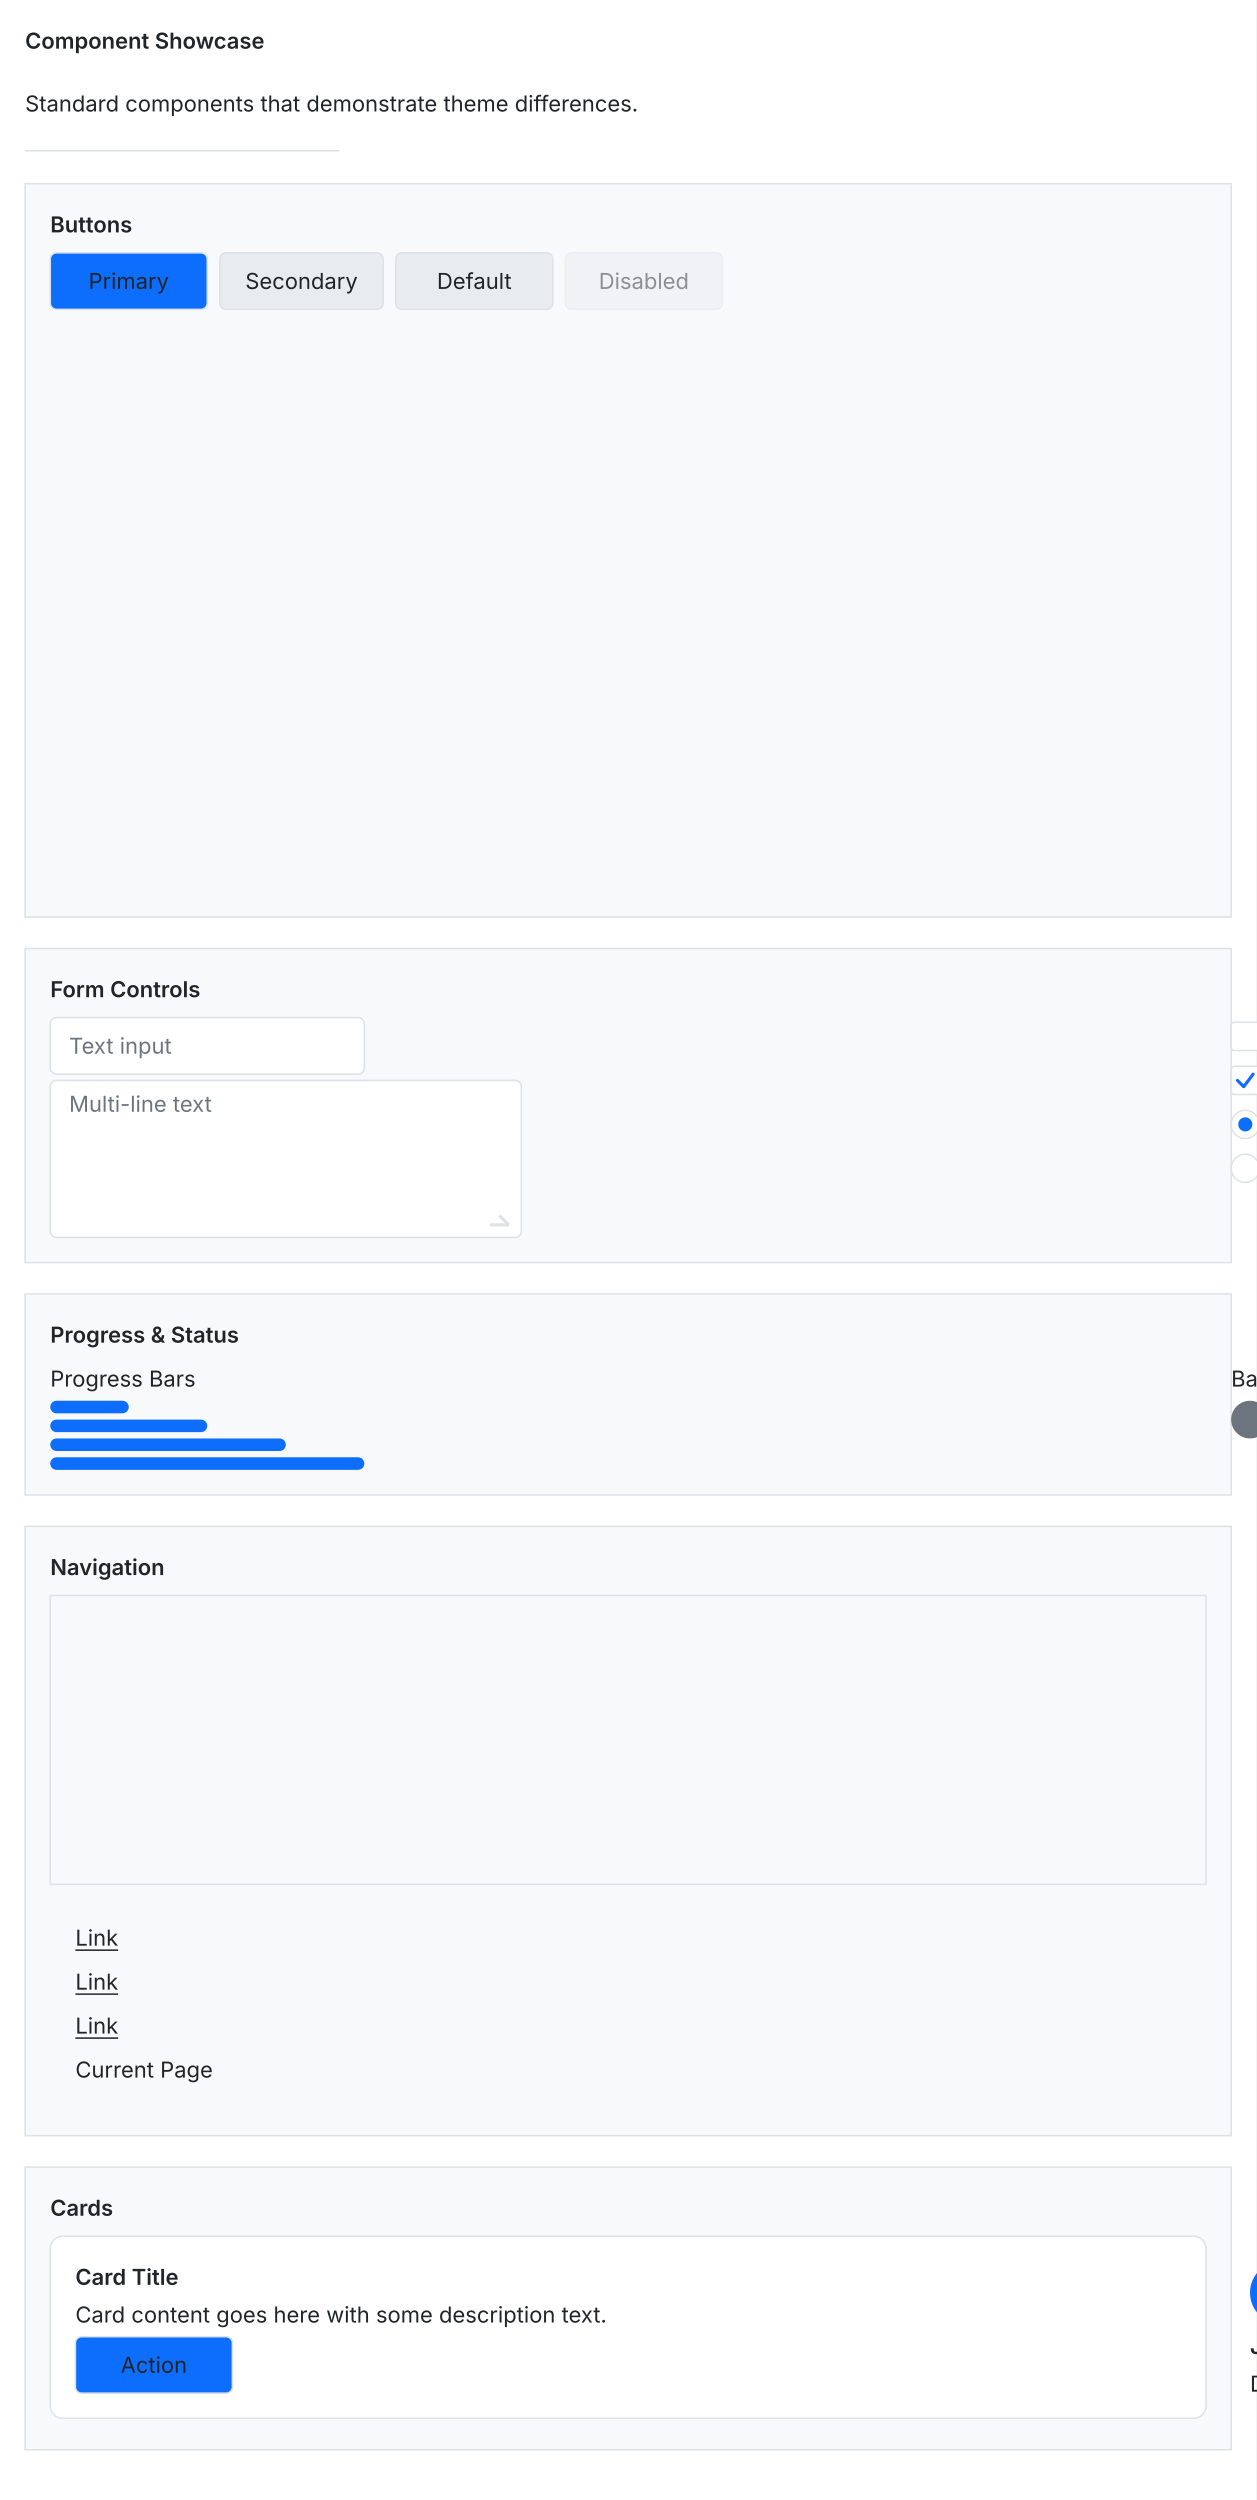
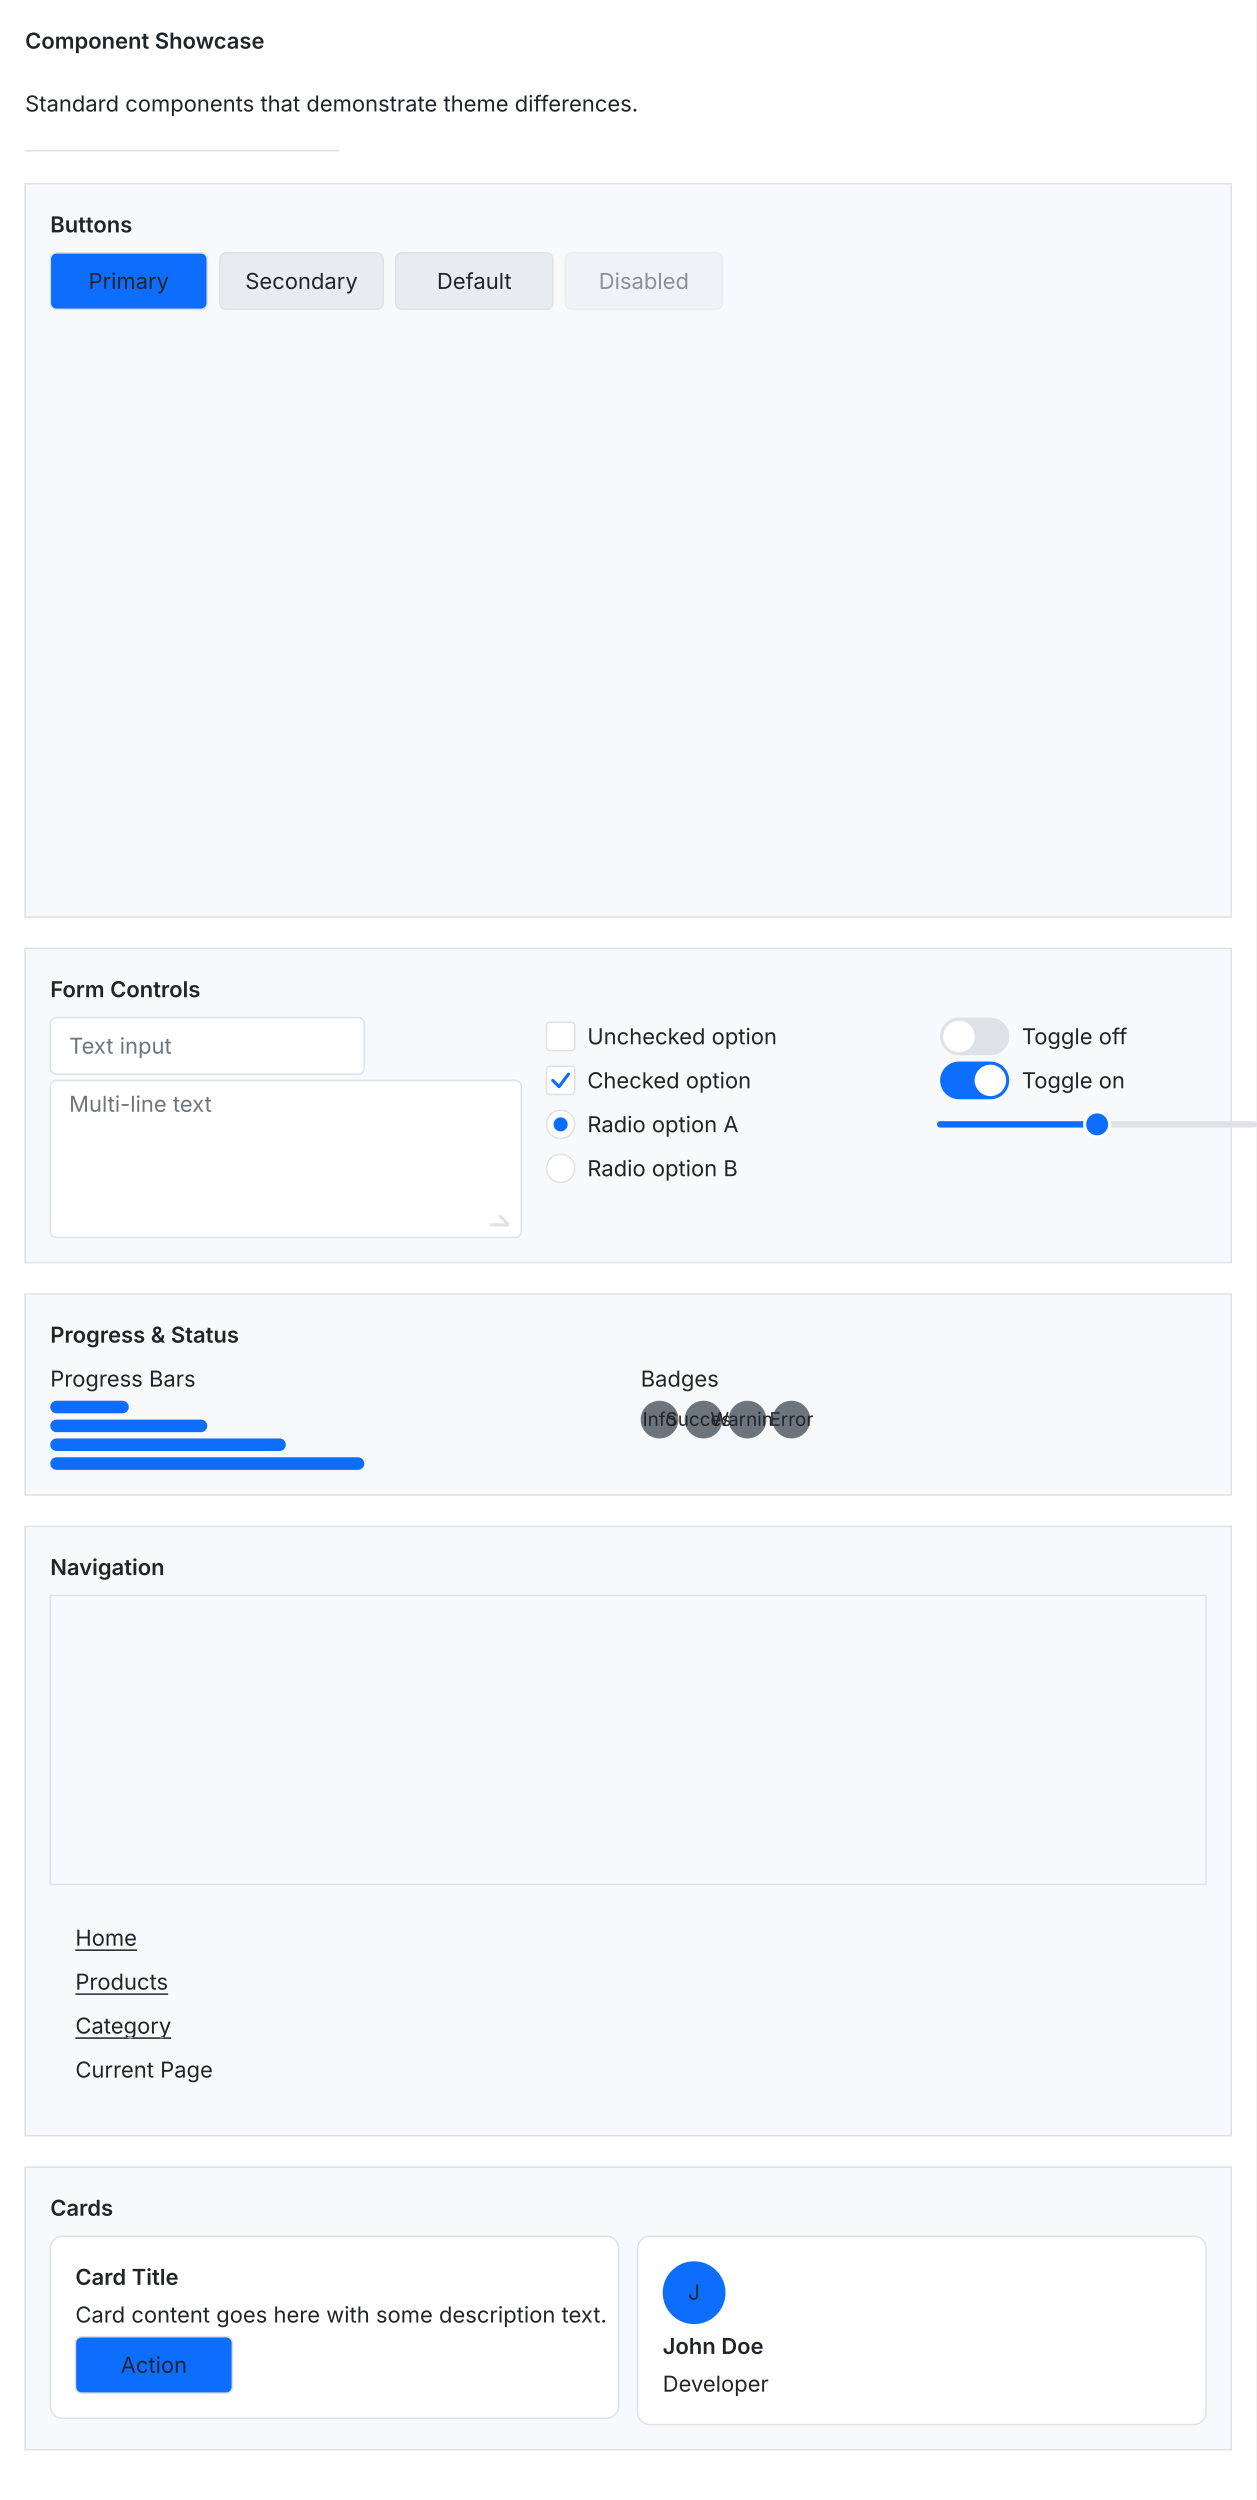
<svg xmlns="http://www.w3.org/2000/svg" width="800" height="1592" viewBox="0 0 800 1592" role="img">
  <style>
    .wire-text { font-family: system-ui, -apple-system, sans-serif; font-size: 14px; fill: #212529; }
    .wire-text-secondary { fill: #6c757d; }
    .wire-text-disabled { fill: #adb5bd; }
    .wire-text-bold { font-weight: 600; }
    .wire-text-small { font-size: 12px; }
    .wire-text-large { font-size: 18px; }
  </style>
  <rect width="100%" height="100%" fill="#ffffff" />
-   <text x="16" y="31" class="wire-text wire-text-bold">Component Showcase</text>
-   <text x="16" y="71" class="wire-text">Standard components that demonstrate theme differences.</text>
-   <line x1="16" y1="96" x2="216" y2="96" stroke="#dee2e6" stroke-width="1" />
+   <g role="group" aria-label="**Component Showcase**">
+     <text x="16" y="31" class="wire-text wire-text-bold">Component Showcase</text>
+   </g>
+   <g role="group" aria-label="Standard components that demonstrate theme differences.">
+     <text x="16" y="71" class="wire-text">Standard components that demonstrate theme differences.</text>
+   </g>
+   <g role="group">
+     <line x1="16" y1="96" x2="216" y2="96" stroke="#dee2e6" stroke-width="1" />
+   </g>
  <rect x="16" y="117" width="768" height="467" fill="#f8f9fa" stroke="#dee2e6" stroke-width="1" />
-   <text x="32" y="148" class="wire-text wire-text-bold">Buttons</text>
-   <g opacity="1">
-     <rect x="32" y="161" width="100" height="36" rx="4" fill="#0d6efd" stroke="#dee2e6" stroke-width="1" />
-     <text x="82" y="184" text-anchor="middle" class="wire-text" fill="#ffffff">Primary</text>
-   </g>
-   <g opacity="1">
-     <rect x="140" y="161" width="104" height="36" rx="4" fill="#e9ecef" stroke="#dee2e6" stroke-width="1" />
-     <text x="192" y="184" text-anchor="middle" class="wire-text" fill="#212529">Secondary</text>
-   </g>
-   <g opacity="1">
-     <rect x="252" y="161" width="100" height="36" rx="4" fill="#e9ecef" stroke="#dee2e6" stroke-width="1" />
-     <text x="302" y="184" text-anchor="middle" class="wire-text" fill="#212529">Default</text>
-   </g>
-   <g opacity="0.5">
-     <rect x="360" y="161" width="100" height="36" rx="4" fill="#e9ecef" stroke="#dee2e6" stroke-width="1" />
-     <text x="410" y="184" text-anchor="middle" class="wire-text" fill="#212529">Disabled</text>
+   <g role="group" aria-label="**Buttons**">
+     <text x="32" y="148" class="wire-text wire-text-bold">Buttons</text>
+   </g>
+   <g role="button" aria-label="Primary">
+     <g opacity="1">
+       <rect x="32" y="161" width="100" height="36" rx="4" fill="#0d6efd" stroke="#dee2e6" stroke-width="1" />
+       <text x="82" y="184" text-anchor="middle" class="wire-text" fill="#ffffff">Primary</text>
+     </g>
+   </g>
+   <g role="button" aria-label="Secondary">
+     <g opacity="1">
+       <rect x="140" y="161" width="104" height="36" rx="4" fill="#e9ecef" stroke="#dee2e6" stroke-width="1" />
+       <text x="192" y="184" text-anchor="middle" class="wire-text" fill="#212529">Secondary</text>
+     </g>
+   </g>
+   <g role="button" aria-label="Default">
+     <g opacity="1">
+       <rect x="252" y="161" width="100" height="36" rx="4" fill="#e9ecef" stroke="#dee2e6" stroke-width="1" />
+       <text x="302" y="184" text-anchor="middle" class="wire-text" fill="#212529">Default</text>
+     </g>
+   </g>
+   <g role="button" aria-label="Disabled" aria-disabled="true">
+     <g opacity="0.5">
+       <rect x="360" y="161" width="100" height="36" rx="4" fill="#e9ecef" stroke="#dee2e6" stroke-width="1" />
+       <text x="410" y="184" text-anchor="middle" class="wire-text" fill="#212529">Disabled</text>
+     </g>
  </g>
  <rect x="16" y="604" width="768" height="200" fill="#f8f9fa" stroke="#dee2e6" stroke-width="1" />
-   <text x="32" y="635" class="wire-text wire-text-bold">Form Controls</text>
-   <g>
-     <rect x="32" y="648" width="200" height="36" rx="4" fill="#ffffff" stroke="#dee2e6" stroke-width="1" />
-     <text x="44" y="671" class="wire-text wire-text-secondary">Text input</text>
-   </g>
-   <g>
-     <rect x="32" y="688" width="300" height="100" rx="4" fill="#ffffff" stroke="#dee2e6" stroke-width="1" />
-     <text x="44" y="708" class="wire-text wire-text-secondary">Multi-line text</text>
-     <line x1="312" y1="780" x2="324" y2="780" stroke="#dee2e6" stroke-width="2" />
-     <line x1="318" y1="774" x2="324" y2="780" stroke="#dee2e6" stroke-width="2" />
-   </g>
-   <g>
-     <rect x="784" y="651" width="18" height="18" rx="2" fill="#ffffff" stroke="#dee2e6" stroke-width="1" />
-     <text x="810" y="665" class="wire-text">Unchecked option</text>
-   </g>
-   <g>
-     <rect x="784" y="679" width="18" height="18" rx="2" fill="#ffffff" stroke="#dee2e6" stroke-width="1" />
-     <path d="M788 688 L792 692 L798 684" stroke="#0d6efd" stroke-width="2" fill="none" stroke-linecap="round" stroke-linejoin="round" />
-     <text x="810" y="693" class="wire-text">Checked option</text>
-   </g>
-   <g>
-     <circle cx="793" cy="716" r="9" fill="#ffffff" stroke="#dee2e6" stroke-width="1" />
-     <circle cx="793" cy="716" r="4.5" fill="#0d6efd" />
-     <text x="810" y="721" class="wire-text">Radio option A</text>
-   </g>
-   <g>
-     <circle cx="793" cy="744" r="9" fill="#ffffff" stroke="#dee2e6" stroke-width="1" />
-     <text x="810" y="749" class="wire-text">Radio option B</text>
-   </g>
-   <g>
-     <rect x="950" y="648" width="44" height="24" rx="12" fill="#dee2e6" />
-     <circle cx="962" cy="660" r="10" fill="#ffffff" />
-     <text x="1002" y="665" class="wire-text">Toggle off</text>
-   </g>
-   <g>
-     <rect x="950" y="676" width="44" height="24" rx="12" fill="#0d6efd" />
-     <circle cx="982" cy="688" r="10" fill="#ffffff" />
-     <text x="1002" y="693" class="wire-text">Toggle on</text>
-   </g>
-   <g>
-     <line x1="950" y1="716" x2="1150" y2="716" stroke="#dee2e6" stroke-width="4" stroke-linecap="round" />
-     <line x1="950" y1="716" x2="1050" y2="716" stroke="#0d6efd" stroke-width="4" stroke-linecap="round" />
-     <circle cx="1050" cy="716" r="8" fill="#0d6efd" stroke="#ffffff" stroke-width="2" />
+   <g role="group" aria-label="**Form Controls**">
+     <text x="32" y="635" class="wire-text wire-text-bold">Form Controls</text>
+   </g>
+   <g role="textbox" aria-label="Text input" aria-placeholder="Text input">
+     <g>
+       <rect x="32" y="648" width="200" height="36" rx="4" fill="#ffffff" stroke="#dee2e6" stroke-width="1" />
+       <text x="44" y="671" class="wire-text wire-text-secondary">Text input</text>
+     </g>
+   </g>
+   <g role="textbox" aria-label="Multi-line text" aria-placeholder="Multi-line text">
+     <g>
+       <rect x="32" y="688" width="300" height="100" rx="4" fill="#ffffff" stroke="#dee2e6" stroke-width="1" />
+       <text x="44" y="708" class="wire-text wire-text-secondary">Multi-line text</text>
+       <line x1="312" y1="780" x2="324" y2="780" stroke="#dee2e6" stroke-width="2" />
+       <line x1="318" y1="774" x2="324" y2="780" stroke="#dee2e6" stroke-width="2" />
+     </g>
+   </g>
+   <g role="checkbox" aria-label="Unchecked option" aria-checked="false">
+     <g>
+       <rect x="348" y="651" width="18" height="18" rx="2" fill="#ffffff" stroke="#dee2e6" stroke-width="1" />
+       <text x="374" y="665" class="wire-text">Unchecked option</text>
+     </g>
+   </g>
+   <g role="checkbox" aria-label="Checked option" aria-checked="true">
+     <g>
+       <rect x="348" y="679" width="18" height="18" rx="2" fill="#ffffff" stroke="#dee2e6" stroke-width="1" />
+       <path d="M352 688 L356 692 L362 684" stroke="#0d6efd" stroke-width="2" fill="none" stroke-linecap="round" stroke-linejoin="round" />
+       <text x="374" y="693" class="wire-text">Checked option</text>
+     </g>
+   </g>
+   <g role="radio" aria-label="Radio option A" aria-checked="true">
+     <g>
+       <circle cx="357" cy="716" r="9" fill="#ffffff" stroke="#dee2e6" stroke-width="1" />
+       <circle cx="357" cy="716" r="4.5" fill="#0d6efd" />
+       <text x="374" y="721" class="wire-text">Radio option A</text>
+     </g>
+   </g>
+   <g role="radio" aria-label="Radio option B" aria-checked="false">
+     <g>
+       <circle cx="357" cy="744" r="9" fill="#ffffff" stroke="#dee2e6" stroke-width="1" />
+       <text x="374" y="749" class="wire-text">Radio option B</text>
+     </g>
+   </g>
+   <g role="switch" aria-label="Toggle off" aria-checked="false">
+     <g>
+       <rect x="598.67" y="648" width="44" height="24" rx="12" fill="#dee2e6" />
+       <circle cx="610.67" cy="660" r="10" fill="#ffffff" />
+       <text x="650.67" y="665" class="wire-text">Toggle off</text>
+     </g>
+   </g>
+   <g role="switch" aria-label="Toggle on" aria-checked="true">
+     <g>
+       <rect x="598.67" y="676" width="44" height="24" rx="12" fill="#0d6efd" />
+       <circle cx="630.67" cy="688" r="10" fill="#ffffff" />
+       <text x="650.67" y="693" class="wire-text">Toggle on</text>
+     </g>
+   </g>
+   <g role="slider" aria-valuenow="50" aria-valuemin="0" aria-valuemax="100">
+     <g>
+       <line x1="598.67" y1="716" x2="798.67" y2="716" stroke="#dee2e6" stroke-width="4" stroke-linecap="round" />
+       <line x1="598.67" y1="716" x2="698.67" y2="716" stroke="#0d6efd" stroke-width="4" stroke-linecap="round" />
+       <circle cx="698.67" cy="716" r="8" fill="#0d6efd" stroke="#ffffff" stroke-width="2" />
+     </g>
  </g>
  <rect x="16" y="824" width="768" height="128" fill="#f8f9fa" stroke="#dee2e6" stroke-width="1" />
-   <text x="32" y="855" class="wire-text wire-text-bold">Progress &amp; Status</text>
-   <text x="32" y="883" class="wire-text">Progress Bars</text>
-   <g>
-     <rect x="32" y="892" width="200" height="8" rx="4" fill="#f8f9fa" />
-     <rect x="32" y="892" width="50" height="8" rx="4" fill="#0d6efd" />
-   </g>
-   <g>
-     <rect x="32" y="904" width="200" height="8" rx="4" fill="#f8f9fa" />
-     <rect x="32" y="904" width="100" height="8" rx="4" fill="#0d6efd" />
-   </g>
-   <g>
-     <rect x="32" y="916" width="200" height="8" rx="4" fill="#f8f9fa" />
-     <rect x="32" y="916" width="150" height="8" rx="4" fill="#0d6efd" />
-   </g>
-   <g>
-     <rect x="32" y="928" width="200" height="8" rx="4" fill="#f8f9fa" />
-     <rect x="32" y="928" width="200" height="8" rx="4" fill="#0d6efd" />
-   </g>
-   <text x="784" y="883" class="wire-text">Badges</text>
-   <g>
-     <rect x="784" y="892" width="24" height="24" rx="12" fill="#6c757d" />
-     <text x="796" y="908" text-anchor="middle" class="wire-text wire-text-small" fill="#ffffff" />
-   </g>
-   <g>
-     <rect x="812" y="892" width="24" height="24" rx="12" fill="#6c757d" />
-     <text x="824" y="908" text-anchor="middle" class="wire-text wire-text-small" fill="#ffffff" />
-   </g>
-   <g>
-     <rect x="840" y="892" width="24" height="24" rx="12" fill="#6c757d" />
-     <text x="852" y="908" text-anchor="middle" class="wire-text wire-text-small" fill="#ffffff" />
-   </g>
-   <g>
-     <rect x="868" y="892" width="24" height="24" rx="12" fill="#6c757d" />
-     <text x="880" y="908" text-anchor="middle" class="wire-text wire-text-small" fill="#ffffff" />
+   <g role="group" aria-label="**Progress &amp; Status**">
+     <text x="32" y="855" class="wire-text wire-text-bold">Progress &amp; Status</text>
+   </g>
+   <g role="group" aria-label="Progress Bars">
+     <text x="32" y="883" class="wire-text">Progress Bars</text>
+   </g>
+   <g role="progressbar" aria-valuenow="25" aria-valuemin="0" aria-valuemax="100">
+     <g>
+       <rect x="32" y="892" width="200" height="8" rx="4" fill="#f8f9fa" />
+       <rect x="32" y="892" width="50" height="8" rx="4" fill="#0d6efd" />
+     </g>
+   </g>
+   <g role="progressbar" aria-valuenow="50" aria-valuemin="0" aria-valuemax="100">
+     <g>
+       <rect x="32" y="904" width="200" height="8" rx="4" fill="#f8f9fa" />
+       <rect x="32" y="904" width="100" height="8" rx="4" fill="#0d6efd" />
+     </g>
+   </g>
+   <g role="progressbar" aria-valuenow="75" aria-valuemin="0" aria-valuemax="100">
+     <g>
+       <rect x="32" y="916" width="200" height="8" rx="4" fill="#f8f9fa" />
+       <rect x="32" y="916" width="150" height="8" rx="4" fill="#0d6efd" />
+     </g>
+   </g>
+   <g role="progressbar" aria-valuenow="100" aria-valuemin="0" aria-valuemax="100">
+     <g>
+       <rect x="32" y="928" width="200" height="8" rx="4" fill="#f8f9fa" />
+       <rect x="32" y="928" width="200" height="8" rx="4" fill="#0d6efd" />
+     </g>
+   </g>
+   <g role="group" aria-label="Badges">
+     <text x="408" y="883" class="wire-text">Badges</text>
+   </g>
+   <g role="group" aria-label="Info">
+     <g>
+       <rect x="408" y="892" width="24" height="24" rx="12" fill="#6c757d" />
+       <text x="420" y="908" text-anchor="middle" class="wire-text wire-text-small" fill="#ffffff">Info</text>
+     </g>
+   </g>
+   <g role="group" aria-label="Success">
+     <g>
+       <rect x="436" y="892" width="24" height="24" rx="12" fill="#6c757d" />
+       <text x="448" y="908" text-anchor="middle" class="wire-text wire-text-small" fill="#ffffff">Success</text>
+     </g>
+   </g>
+   <g role="group" aria-label="Warning">
+     <g>
+       <rect x="464" y="892" width="24" height="24" rx="12" fill="#6c757d" />
+       <text x="476" y="908" text-anchor="middle" class="wire-text wire-text-small" fill="#ffffff">Warning</text>
+     </g>
+   </g>
+   <g role="group" aria-label="Error">
+     <g>
+       <rect x="492" y="892" width="24" height="24" rx="12" fill="#6c757d" />
+       <text x="504" y="908" text-anchor="middle" class="wire-text wire-text-small" fill="#ffffff">Error</text>
+     </g>
  </g>
  <rect x="16" y="972" width="768" height="388" fill="#f8f9fa" stroke="#dee2e6" stroke-width="1" />
-   <text x="32" y="1003" class="wire-text wire-text-bold">Navigation</text>
+   <g role="group" aria-label="**Navigation**">
+     <text x="32" y="1003" class="wire-text wire-text-bold">Navigation</text>
+   </g>
  <rect x="32" y="1016" width="736" height="184" fill="none" stroke="#dee2e6" stroke-width="1" />
-   <g>
-     <text x="48" y="1239" class="wire-text" fill="#0d6efd" style="text-decoration: underline">Link</text>
-   </g>
-   <g>
-     <text x="48" y="1267" class="wire-text" fill="#0d6efd" style="text-decoration: underline">Link</text>
-   </g>
-   <g>
-     <text x="48" y="1295" class="wire-text" fill="#0d6efd" style="text-decoration: underline">Link</text>
-   </g>
-   <text x="48" y="1323" class="wire-text">Current Page</text>
+   <g role="link" aria-label="Home">
+     <g>
+       <text x="48" y="1239" class="wire-text" fill="#0d6efd" style="text-decoration: underline">Home</text>
+     </g>
+   </g>
+   <g role="link" aria-label="Products">
+     <g>
+       <text x="48" y="1267" class="wire-text" fill="#0d6efd" style="text-decoration: underline">Products</text>
+     </g>
+   </g>
+   <g role="link" aria-label="Category">
+     <g>
+       <text x="48" y="1295" class="wire-text" fill="#0d6efd" style="text-decoration: underline">Category</text>
+     </g>
+   </g>
+   <g role="group" aria-label="Current Page">
+     <text x="48" y="1323" class="wire-text">Current Page</text>
+   </g>
  <rect x="16" y="1380" width="768" height="180" fill="#f8f9fa" stroke="#dee2e6" stroke-width="1" />
-   <text x="32" y="1411" class="wire-text wire-text-bold">Cards</text>
-   <rect x="32" y="1424" width="736" height="116" rx="8" fill="#ffffff" stroke="#dee2e6" stroke-width="1" filter="url(#shadow)" />
-   <text x="48" y="1455" class="wire-text wire-text-bold">Card Title</text>
-   <text x="48" y="1479" class="wire-text">Card content goes here with some description text.</text>
-   <g opacity="1">
-     <rect x="48" y="1488" width="100" height="36" rx="4" fill="#0d6efd" stroke="#dee2e6" stroke-width="1" />
-     <text x="98" y="1511" text-anchor="middle" class="wire-text" fill="#ffffff">Action</text>
-   </g>
-   <rect x="780" y="1424" width="-12" height="120" rx="8" fill="#ffffff" stroke="#dee2e6" stroke-width="1" filter="url(#shadow)" />
-   <g>
-     <circle cx="816" cy="1460" r="20" fill="#0d6efd" />
-     <text x="816" y="1464.444" text-anchor="middle" class="wire-text" style="font-size: 13.333px" fill="#ffffff">J</text>
-   </g>
-   <text x="796" y="1499" class="wire-text wire-text-bold">John Doe</text>
-   <text x="796" y="1523" class="wire-text">Developer</text>
+   <g role="group" aria-label="**Cards**">
+     <text x="32" y="1411" class="wire-text wire-text-bold">Cards</text>
+   </g>
+   <rect x="32" y="1424" width="362" height="116" rx="8" fill="#ffffff" stroke="#dee2e6" stroke-width="1" filter="url(#shadow)" />
+   <g role="group" aria-label="**Card Title**">
+     <text x="48" y="1455" class="wire-text wire-text-bold">Card Title</text>
+   </g>
+   <g role="group" aria-label="Card content goes here with some description text.">
+     <text x="48" y="1479" class="wire-text">Card content goes here with some description text.</text>
+   </g>
+   <g role="button" aria-label="Action">
+     <g opacity="1">
+       <rect x="48" y="1488" width="100" height="36" rx="4" fill="#0d6efd" stroke="#dee2e6" stroke-width="1" />
+       <text x="98" y="1511" text-anchor="middle" class="wire-text" fill="#ffffff">Action</text>
+     </g>
+   </g>
+   <rect x="406" y="1424" width="362" height="120" rx="8" fill="#ffffff" stroke="#dee2e6" stroke-width="1" filter="url(#shadow)" />
+   <g role="group" aria-label="JD">
+     <g>
+       <circle cx="442" cy="1460" r="20" fill="#0d6efd" />
+       <text x="442" y="1464.44" text-anchor="middle" class="wire-text" style="font-size: 13.33px" fill="#ffffff">J</text>
+     </g>
+   </g>
+   <g role="group" aria-label="**John Doe**">
+     <text x="422" y="1499" class="wire-text wire-text-bold">John Doe</text>
+   </g>
+   <g role="group" aria-label="Developer">
+     <text x="422" y="1523" class="wire-text">Developer</text>
+   </g>
</svg>
